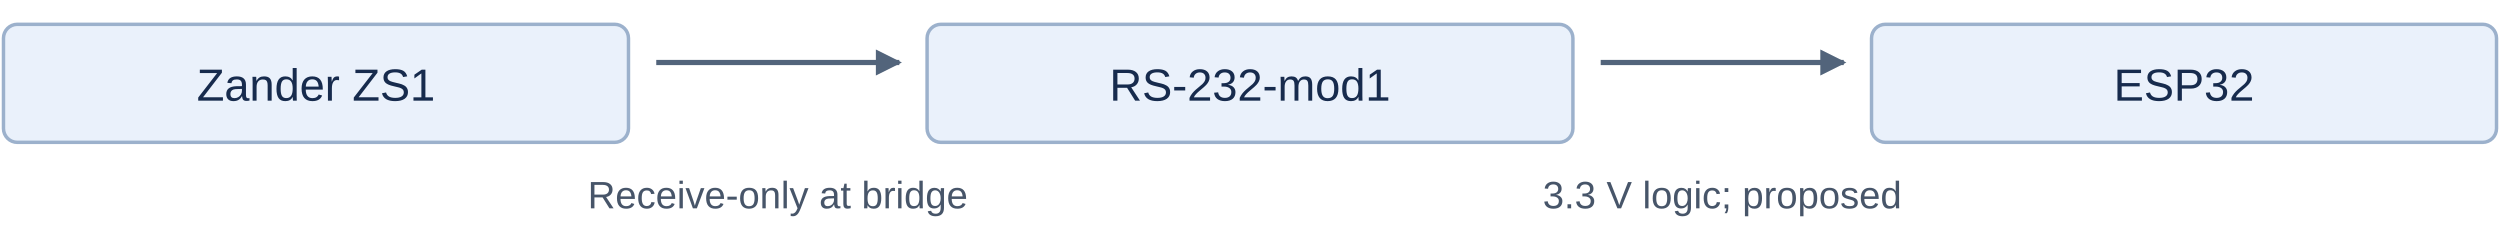
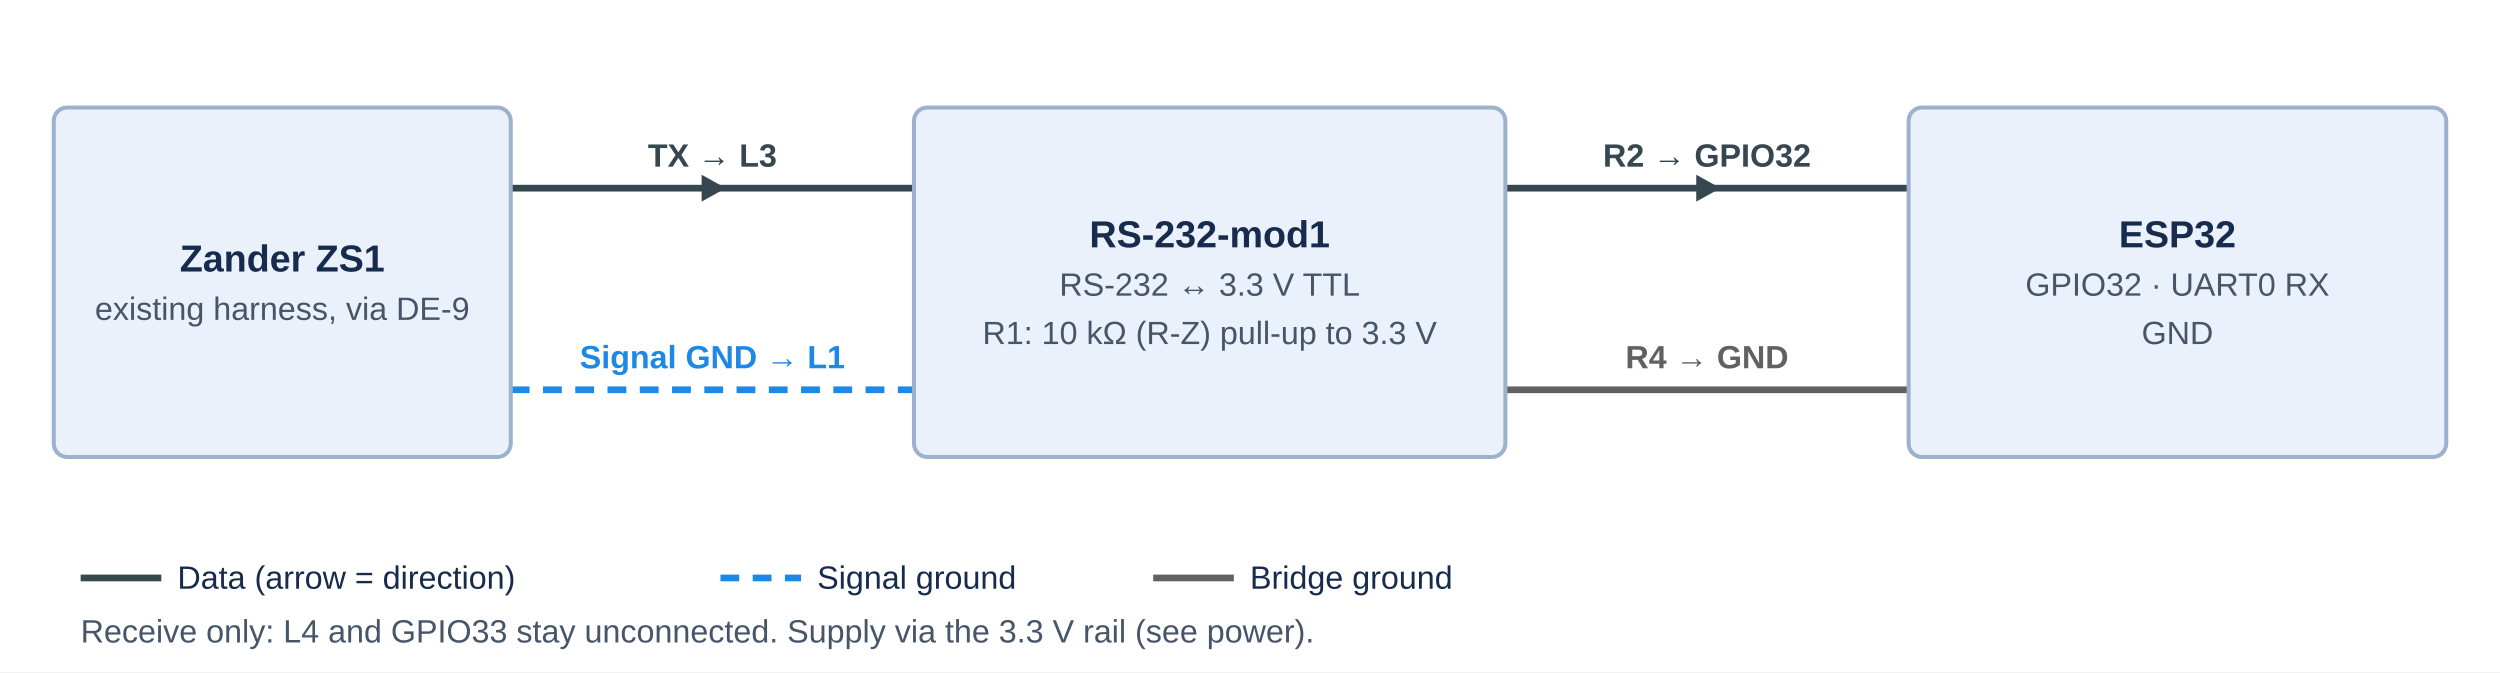
- <svg xmlns="http://www.w3.org/2000/svg" width="720" height="72" viewBox="0 0 720 72" role="img" aria-label="Zander ZS1 via RS-232-mod1 to ESP32; proposed">
-   <rect width="720" height="72" fill="white" />
-   <defs>
-     <marker id="arrow" viewBox="0 0 10 10" refX="9" refY="5" markerWidth="5" markerHeight="5" orient="auto-start-reverse">
-       <path d="M0 0L10 5L0 10Z" fill="#52647b" />
-     </marker>
-   </defs>
-   <g fill="#eaf1fb" stroke="#9cb1cc">
-     <rect x="1" y="7" width="180" height="34" rx="4" />
-     <rect x="267" y="7" width="186" height="34" rx="4" />
-     <rect x="539" y="7" width="180" height="34" rx="4" />
-   </g>
-   <g stroke="#52647b" stroke-width="1.5" marker-end="url(#arrow)">
-     <path d="M189 18H259" />
-     <path d="M461 18H531" />
-   </g>
-   <g font-family="Arial,sans-serif" font-size="13" text-anchor="middle" fill="#172b4d">
-     <text x="91" y="29">Zander ZS1</text>
-     <text x="360" y="29">RS-232-mod1</text>
-     <text x="629" y="29">ESP32</text>
-   </g>
-   <g font-family="Arial,sans-serif" font-size="11" fill="#475569" text-anchor="middle">
-     <text x="224" y="60">Receive-only at bridge</text>
-     <text x="496" y="60">3.3 V logic; proposed</text>
+ <svg xmlns="http://www.w3.org/2000/svg" width="930" height="250" viewBox="0 0 930 250" role="img" aria-labelledby="title desc">
+   <rect width="930" height="250" fill="white" />
+   <g font-family="Arial,sans-serif">
+     <path d="M190 70 L340 70" stroke="#37474f" stroke-width="2.5" fill="none" />
+     <path d="M560 70 L710 70" stroke="#37474f" stroke-width="2.5" fill="none" />
+     <path d="M190 145 L340 145" stroke="#1e88e5" stroke-width="2.5" fill="none" stroke-dasharray="7 5" />
+     <path d="M560 145 L710 145" stroke="#616161" stroke-width="2.5" fill="none" />
+     <path d="M30 215 H60" stroke="#37474f" stroke-width="2.5" />
+     <path d="M268 215 H298" stroke="#1e88e5" stroke-width="2.5" stroke-dasharray="7 5" />
+     <path d="M429 215 H459" stroke="#616161" stroke-width="2.5" />
+     <polygon points="261,65 261,75 270,70" fill="#37474f" />
+     <polygon points="631,65 631,75 640,70" fill="#37474f" />
+     <rect x="20" y="40" width="170" height="130" rx="5" fill="#eaf1fb" stroke="#9cb1cc" stroke-width="1.5" />
+     <rect x="340" y="40" width="220" height="130" rx="5" fill="#eaf1fb" stroke="#9cb1cc" stroke-width="1.5" />
+     <rect x="710" y="40" width="200" height="130" rx="5" fill="#eaf1fb" stroke="#9cb1cc" stroke-width="1.5" />
+     <text x="105.0" y="101.0" font-size="14" fill="#172b4d" text-anchor="middle" font-weight="700">Zander ZS1</text>
+     <text x="105.0" y="119.0" font-size="12" fill="#475569" text-anchor="middle">existing harness, via DE-9</text>
+     <text x="450.0" y="92.0" font-size="14" fill="#172b4d" text-anchor="middle" font-weight="700">RS-232-mod1</text>
+     <text x="450.0" y="110.0" font-size="12" fill="#475569" text-anchor="middle">RS-232 ↔ 3.3 V TTL</text>
+     <text x="450.0" y="128.0" font-size="12" fill="#475569" text-anchor="middle">R1: 10 kΩ (R-Z) pull-up to 3.3 V</text>
+     <text x="810.0" y="92.0" font-size="14" fill="#172b4d" text-anchor="middle" font-weight="700">ESP32</text>
+     <text x="810.0" y="110.0" font-size="12" fill="#475569" text-anchor="middle">GPIO32 · UART0 RX</text>
+     <text x="810.0" y="128.0" font-size="12" fill="#475569" text-anchor="middle">GND</text>
+     <text x="265" y="62" font-size="12" fill="#37474f" text-anchor="middle" font-weight="700">TX → L3</text>
+     <text x="635" y="62" font-size="12" fill="#37474f" text-anchor="middle" font-weight="700">R2 → GPIO32</text>
+     <text x="265" y="137" font-size="12" fill="#1e88e5" text-anchor="middle" font-weight="700">Signal GND → L1</text>
+     <text x="635" y="137" font-size="12" fill="#616161" text-anchor="middle" font-weight="700">R4 → GND</text>
+     <text x="66" y="219" font-size="12" fill="#172b4d" text-anchor="start">Data (arrow = direction)</text>
+     <text x="304" y="219" font-size="12" fill="#172b4d" text-anchor="start">Signal ground</text>
+     <text x="465" y="219" font-size="12" fill="#172b4d" text-anchor="start">Bridge ground</text>
+     <text x="30" y="239" font-size="12" fill="#475569" text-anchor="start">Receive only: L4 and GPIO33 stay unconnected. Supply via the 3.3 V rail (see power).</text>
  </g>
</svg>
